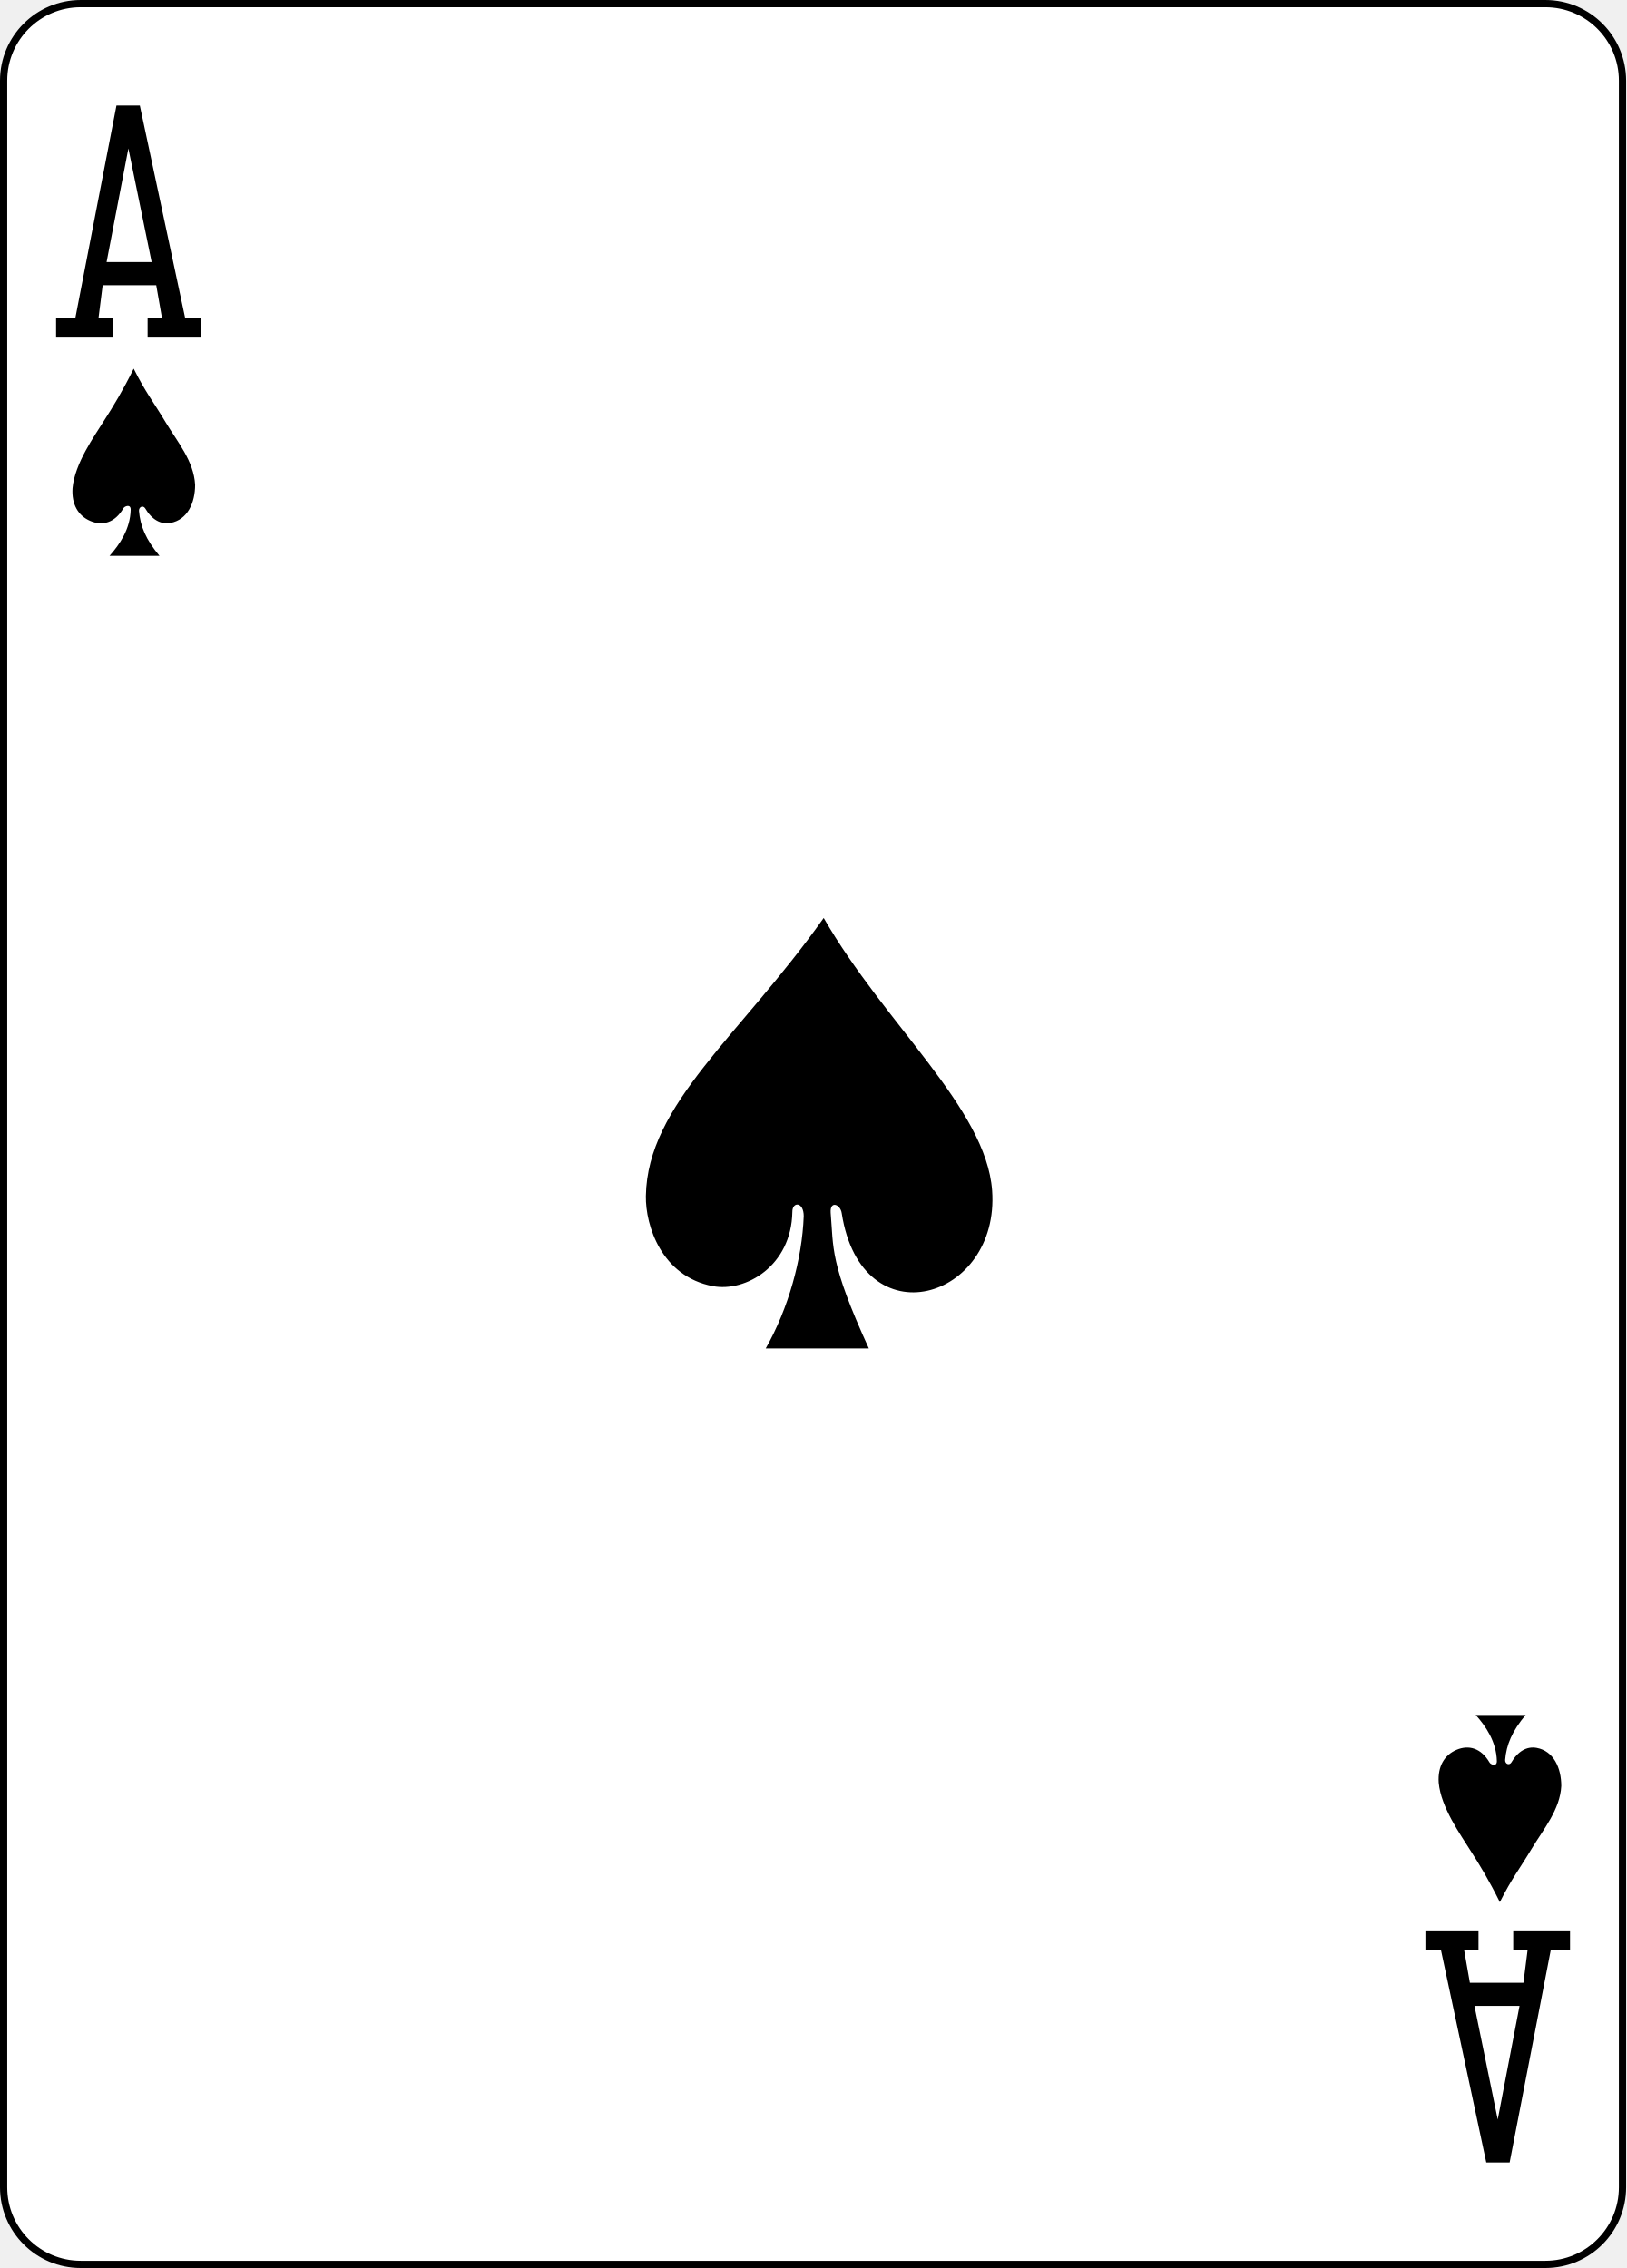
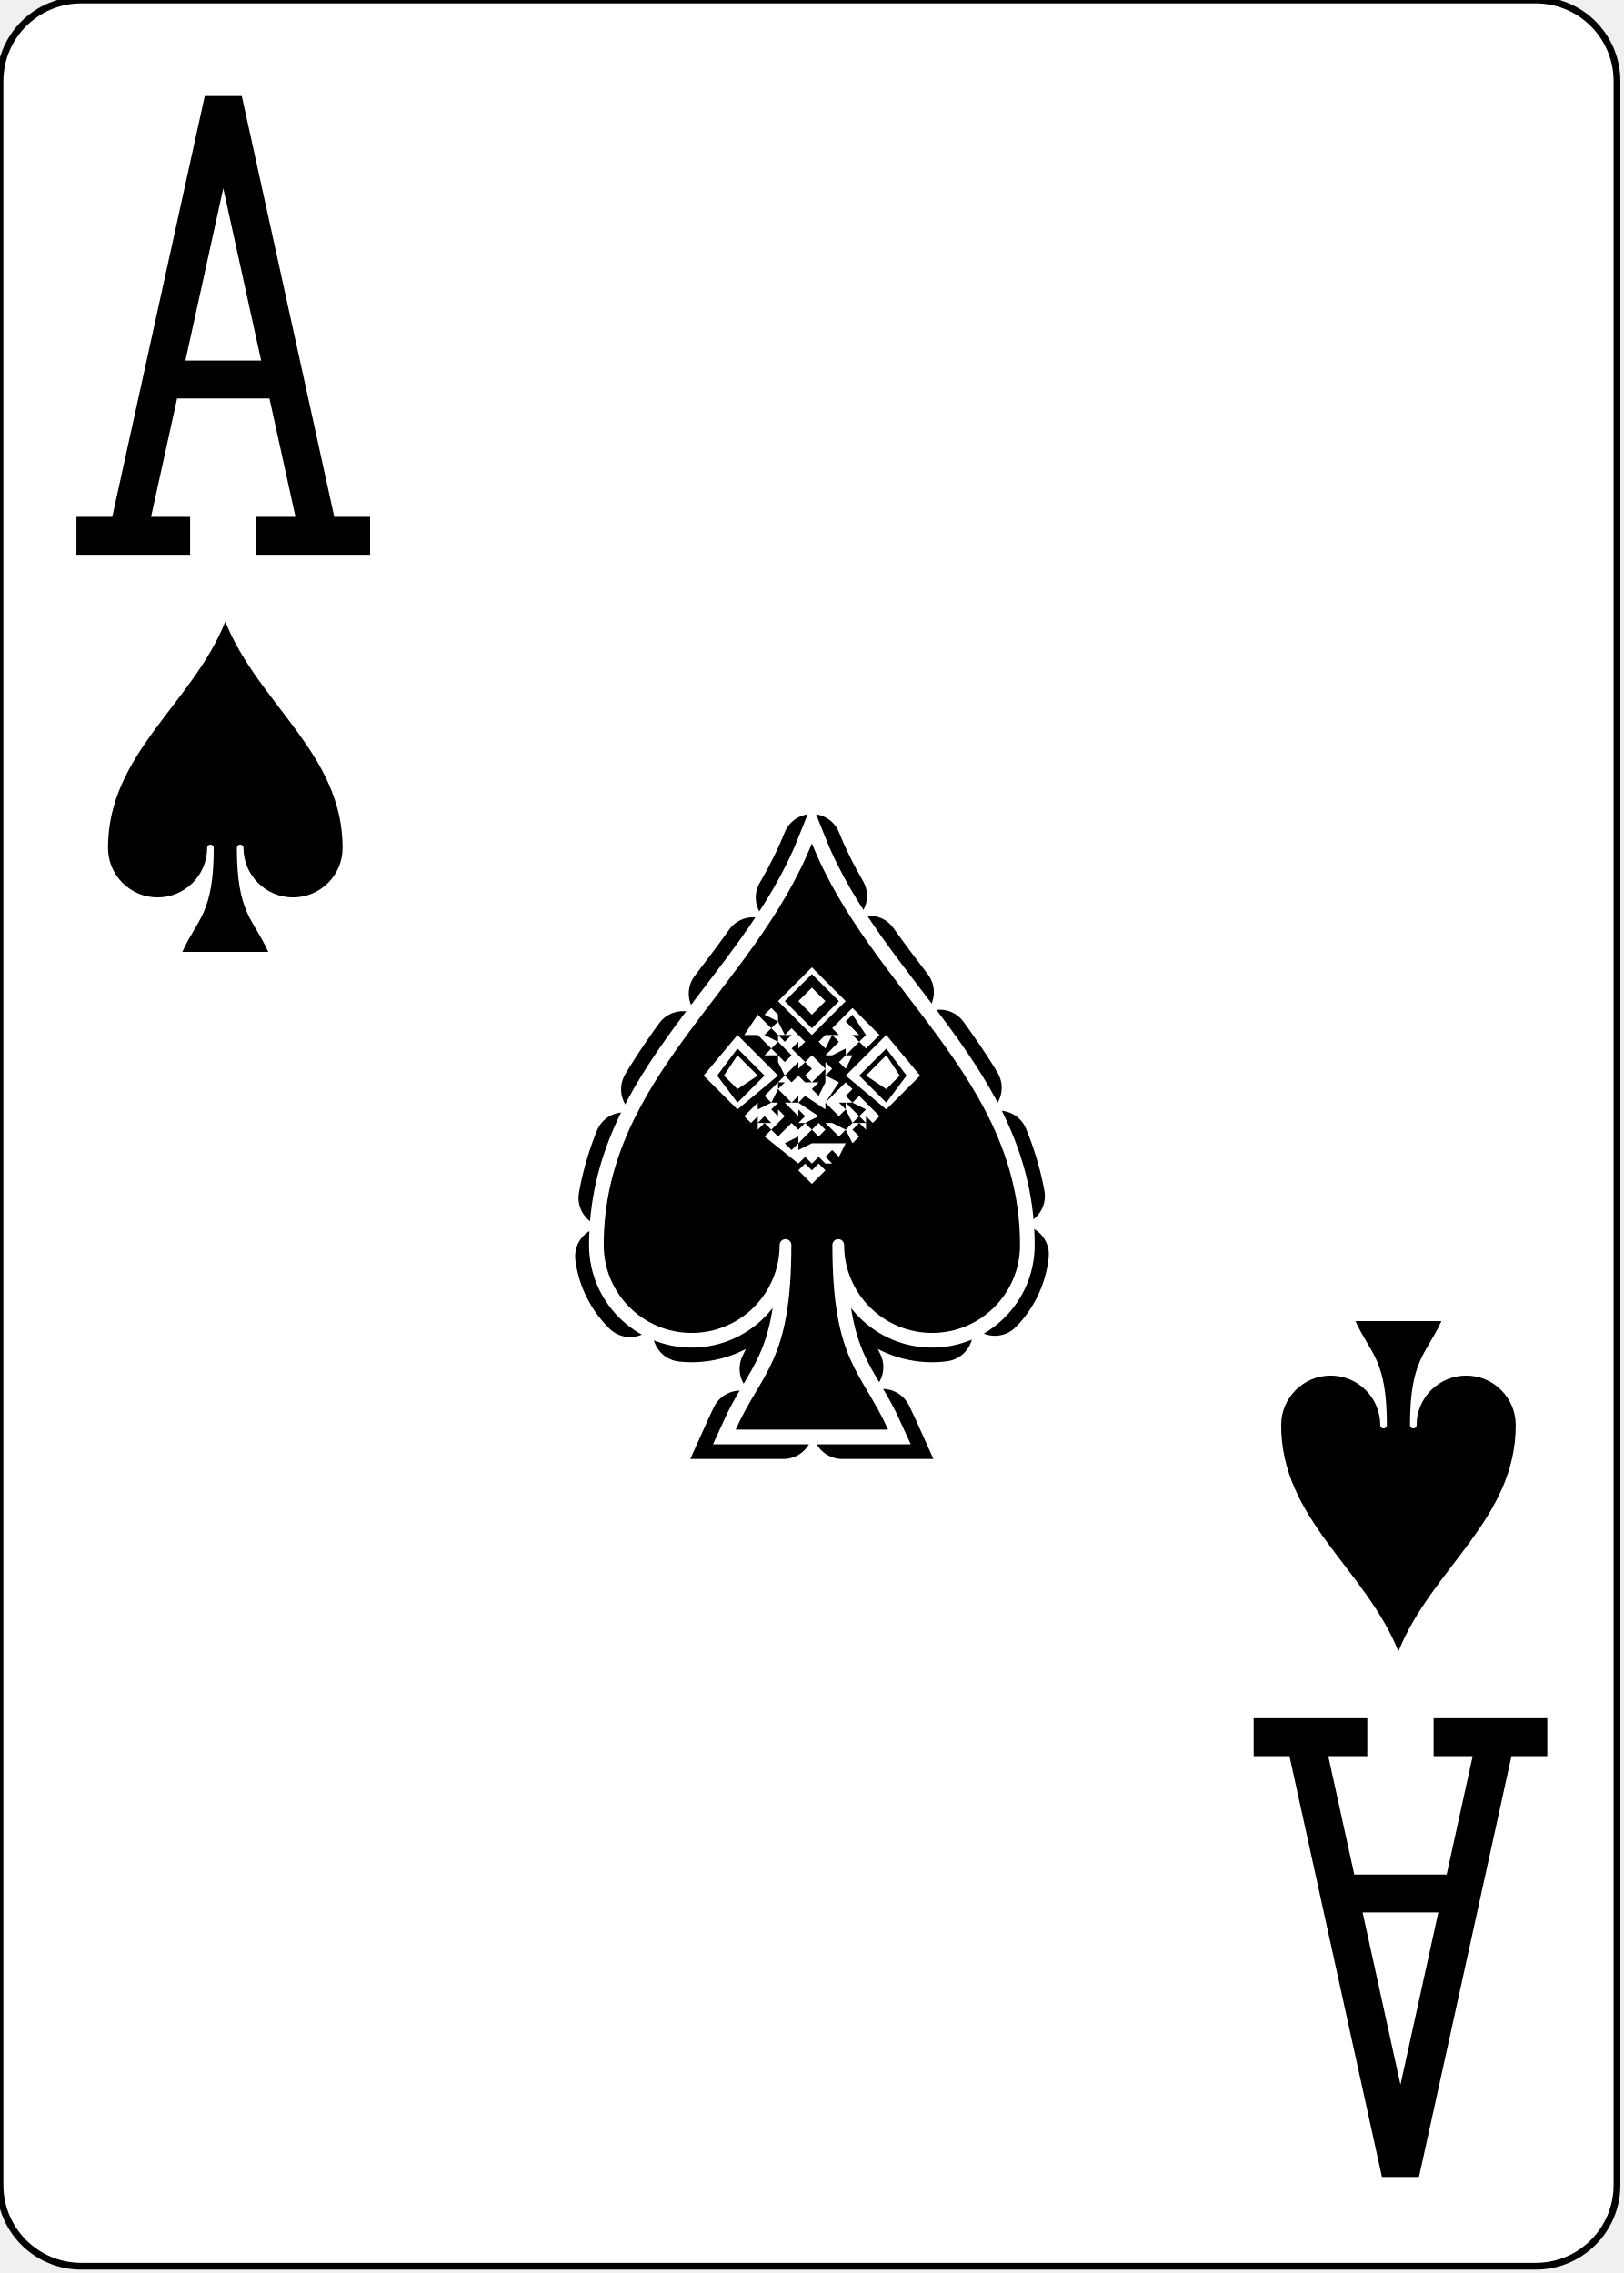
- <svg xmlns="http://www.w3.org/2000/svg" width="224.225" height="312.808" id="svg4423" version="1.1" style="display:inline">
-   <defs id="defs4425" />
-   <g id="layer1" style="display:inline" transform="translate(-259.9347,-369.7772)">
-     <g transform="translate(-712.3184,92.13511)" id="g3500" style="display:inline">
-       <g id="g3241">
-         <g transform="translate(-0.9966656,0)" id="g8016">
-           <g style="display:inline" id="g8869-3" transform="translate(-5060.953,3024.952)">
-             <rect ry="10.63" rx="10.63" style="display:inline;fill:#ffffff;fill-opacity:1;stroke:#000000;stroke-width:0.997;stroke-miterlimit:4;stroke-dasharray:none;stroke-opacity:1" id="rect3232-1" width="223.228" height="311.811" x="6034.701" y="-2746.811" />
-             <g transform="matrix(0.3010621,0,0,0.3010621,5730.642,-1948.112)" id="g8567-9">
-               <path id="path7183-8" d="m 1033.986,-2499.928 0,-9.091 8.839,0 18.814,-97.227 10.705,0 20.736,97.227 7.134,0 0,9.091 -24.307,0 0,-9.091 6.566,0 -2.616,-14.9 -24.532,0 -1.894,14.9 6.566,0 0,9.091 z m 43.772,-34.598 -10.657,-52.05 -9.987,52.05 z" style="display:inline;fill:#000000;fill-opacity:1" />
-               <path style="display:inline;fill:#000000;fill-opacity:1" d="m 1727.391,-1770.247 0,9.091 -8.839,0 -18.814,97.227 -10.705,0 -20.736,-97.227 -7.134,0 0,-9.091 24.307,0 0,9.091 -6.566,0 2.616,14.9 24.532,0 1.894,-14.9 -6.566,0 0,-9.091 z m -43.772,34.598 10.657,52.05 9.987,-52.05 z" id="path7186-6" />
-             </g>
-           </g>
-         </g>
-         <path style="display:inline;fill:#000000;fill-opacity:1" d="m 1083.077,445.392 c 0.015,-2.026 -1.587,-2.064 -1.569,-0.586 -0.134,7.429 -6.417,11.086 -10.981,10.219 -7.036,-1.338 -9.282,-8.322 -9.215,-12.435 0.207,-12.696 12.988,-22.058 24.52,-38.335 8.45,14.691 22.397,26.23 23.223,37.586 1.098,15.098 -18.009,20.73 -20.737,3.133 -0.176,-1.243 -1.64,-1.801 -1.526,-0.065 0.414,4.823 -0.175,6.831 5.266,18.719 l -14.222,0 c 3.15,-5.555 5.025,-12.375 5.24,-18.236 z" id="path3192" />
-         <path style="display:inline;fill:#000000;fill-opacity:1" d="m 990.275,347.951 c 0.01,-0.872 -0.895,-0.465 -1.018,-0.19 -1.163,1.986 -2.865,2.448 -4.548,1.732 -1.667,-0.709 -2.604,-2.28 -2.454,-4.522 0.31,-3.438 3.035,-7.2 4.355,-9.326 1.252,-1.93 2.628,-4.222 4.077,-7.154 1.697,3.363 2.559,4.321 4.405,7.391 1.626,2.704 3.893,5.353 4.067,8.622 0,2.485 -1.046,4.832 -3.399,5.259 -1.331,0.242 -2.579,-0.442 -3.504,-2.037 -0.282,-0.407 -0.849,-0.195 -0.839,0.362 0.165,2.093 0.955,3.983 2.829,6.212 l -6.887,0 c 1.41,-1.576 2.849,-3.704 2.915,-6.349 z" id="path3308" />
-         <path id="path3330" d="m 1178.655,520.526 c 0.01,0.872 -0.895,0.465 -1.018,0.19 -1.163,-1.986 -2.865,-2.448 -4.548,-1.732 -1.667,0.709 -2.604,2.28 -2.454,4.522 0.31,3.438 3.035,7.2 4.355,9.326 1.252,1.93 2.628,4.222 4.077,7.154 1.697,-3.363 2.559,-4.321 4.405,-7.392 1.626,-2.704 3.893,-5.353 4.067,-8.622 0,-2.485 -1.046,-4.832 -3.399,-5.259 -1.331,-0.242 -2.579,0.442 -3.504,2.037 -0.282,0.407 -0.849,0.195 -0.839,-0.362 0.165,-2.093 0.955,-3.983 2.829,-6.212 l -6.887,0 c 1.41,1.576 2.849,3.704 2.915,6.349 z" style="display:inline;fill:#000000;fill-opacity:1" />
-       </g>
-     </g>
+ <svg xmlns="http://www.w3.org/2000/svg" xmlns:xlink="http://www.w3.org/1999/xlink" class="card" preserveAspectRatio="none" viewBox="-120 -168 240 336">
+   <defs>
+     <symbol id="b" preserveAspectRatio="xMinYMid" viewBox="-500 -500 1000 1000">
+       <path fill="none" stroke="#000" stroke-linecap="square" stroke-miterlimit="1.5" stroke-width="80" d="M-270 460h160m-90-10L0-460l200 910m-90 10h160m-390-330h240" />
+     </symbol>
+     <symbol id="a" preserveAspectRatio="xMinYMid" viewBox="-600 -600 1200 1200">
+       <path d="M0-500c100 250 355 400 355 685a150 150 0 0 1-300 0 10 10 0 0 0-20 0c0 200 50 215 95 315h-260c45-100 95-115 95-315a10 10 0 0 0-20 0 150 150 0 0 1-300 0c0-285 255-435 355-685Z" />
+     </symbol>
+   </defs>
+   <rect width="239" height="335" x="-120" y="-168" fill="#fff" stroke="#000" rx="12" ry="12" />
+   <use xlink:href="#a" width="104" height="104" x="-52" y="-52" stroke="#000" stroke-dasharray="100 100" stroke-linecap="round" stroke-width="100" />
+   <use xlink:href="#a" width="104" height="104" x="-52" y="-52" stroke="#fff" stroke-width="50" />
+   <use xlink:href="#a" width="104" height="104" x="-52" y="-52" />
+   <path fill="#fff" d="m0-25 5 5-5 5-5-5m5-4-4 4 4 4 4-4m2 1 4 4-2 2-1-1-2 2h1l-1 2-1-1 1-1v-1l-2 1H2l2-2-1-1-1 2-1-1 1-1h2l-1-1m3-2-1 1 2 2H6l1 1 1-1m3 0 5 6-5 5-6-5m6-4L7-9l4 4 3-4M0-22l2 2-2 2-2-2m13 8 2 3-2 2-3-2M-6-19l1 1v1l1 2 1-1 2 2-1 1v-1l-1 1 2 2 1-1 2 2v-1l1 1-1 1 2 1-2 3 3-3 1 1-1 1 1 1 1-1 3 3-1 1-1-1v2L7-2 6-1l1 1-1 1-1-2-1 1-2-2h1l2 1 1-1-1-2-1 1-2-2v1l-3-2-1 1 3 2-2 1 1 1 1-1 1 1-1 1-1-1-2 2V0l-2 1 1 1 1-1v1l2-1h5L4 3 3 2 2 3l1 1H2L1 3 0 4l-1-1-1 1-5-4 1-1-1-1-1 1v-2l-1 1-1-1 2-2v1l2-1-1-1 2-2v1l1-1h-1l1-1-1-2v-1l1 1 1-1-2-2-1 1 1 1h-2l1-1-2-2h-2l2-3 2 2 1-1-2-1m3 3h-1l1 1 1-1m5 5L0-8h1L0-7l1 1 1-2v-1m4 4H5l2 2 1-1M-6-16l-1 1 2 1v-1m4 4-1 1v-1l-2 2 1 1 1-1 1 1h1l-1-1 1-1m5 5H4l1 1v-1m2 2L6-2h2M-2-6l-1 1h1m-9-10 6 6-6 5-5-5m5-4-3 4 3 4 4-4m2 2-1 2h1l-1 1 1 1v-1l1 1-2 2 1 1 2-2 1 1 1-1h-1l1-1-1-1v1l-2-2h1m-8-7 3 3-3 2-2-2m6 6-1 1h2m7 6 1 1-2 2-2-2 1-1 1 1" />
+   <use xlink:href="#b" width="70" height="70" x="-122" y="-156" />
+   <use xlink:href="#a" width="58.6" height="58.6" x="-116" y="-81" />
+   <g transform="rotate(180)">
+     <use xlink:href="#b" width="70" height="70" x="-122" y="-156" />
+     <use xlink:href="#a" width="58.6" height="58.6" x="-116" y="-81" />
  </g>
</svg>
